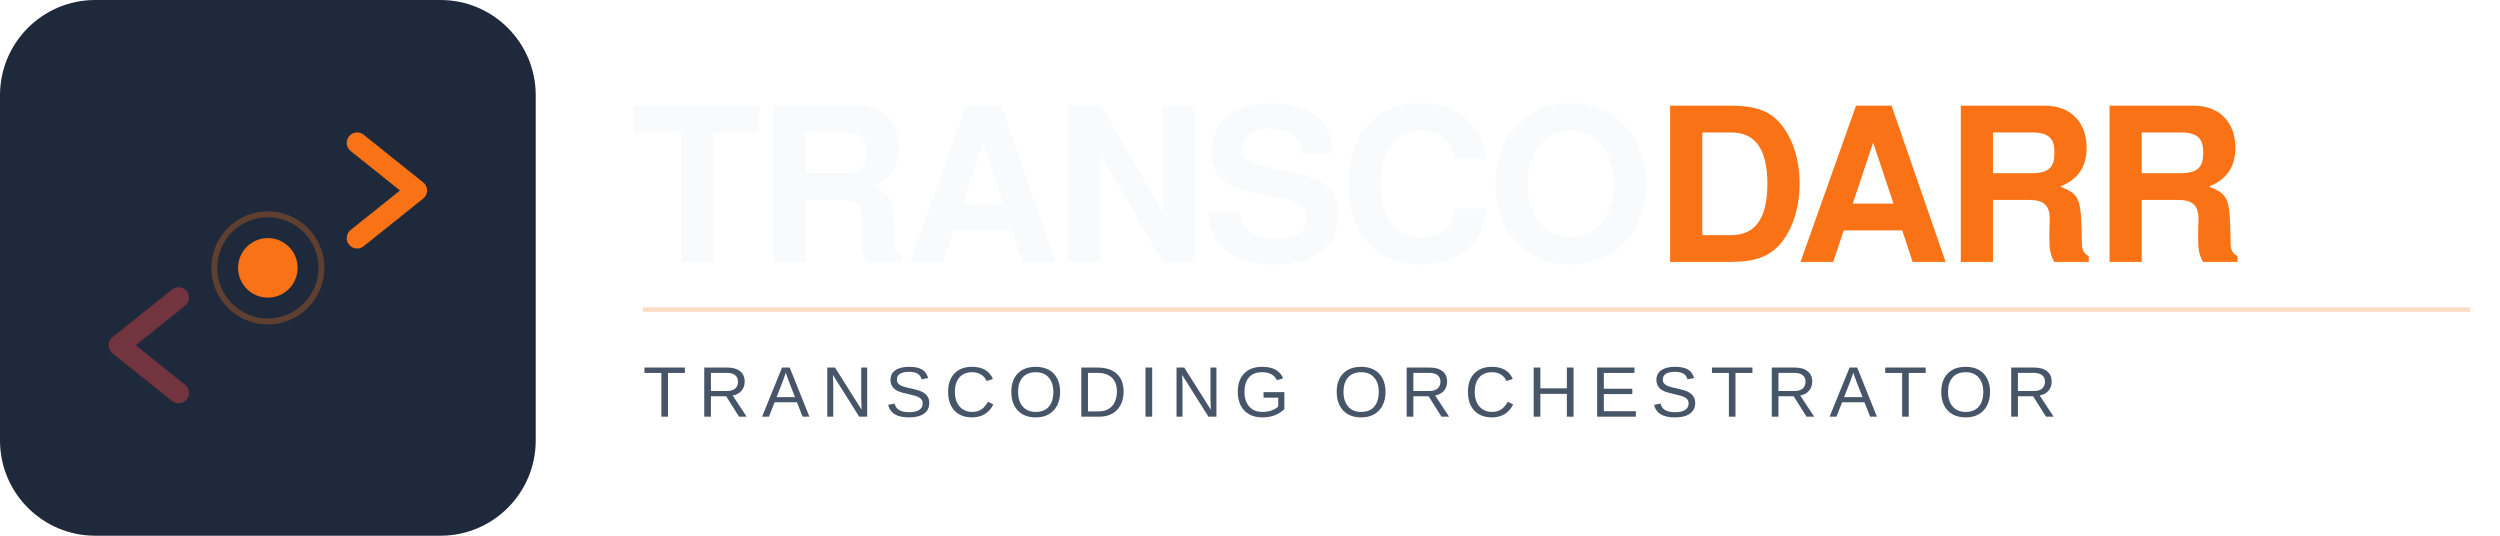
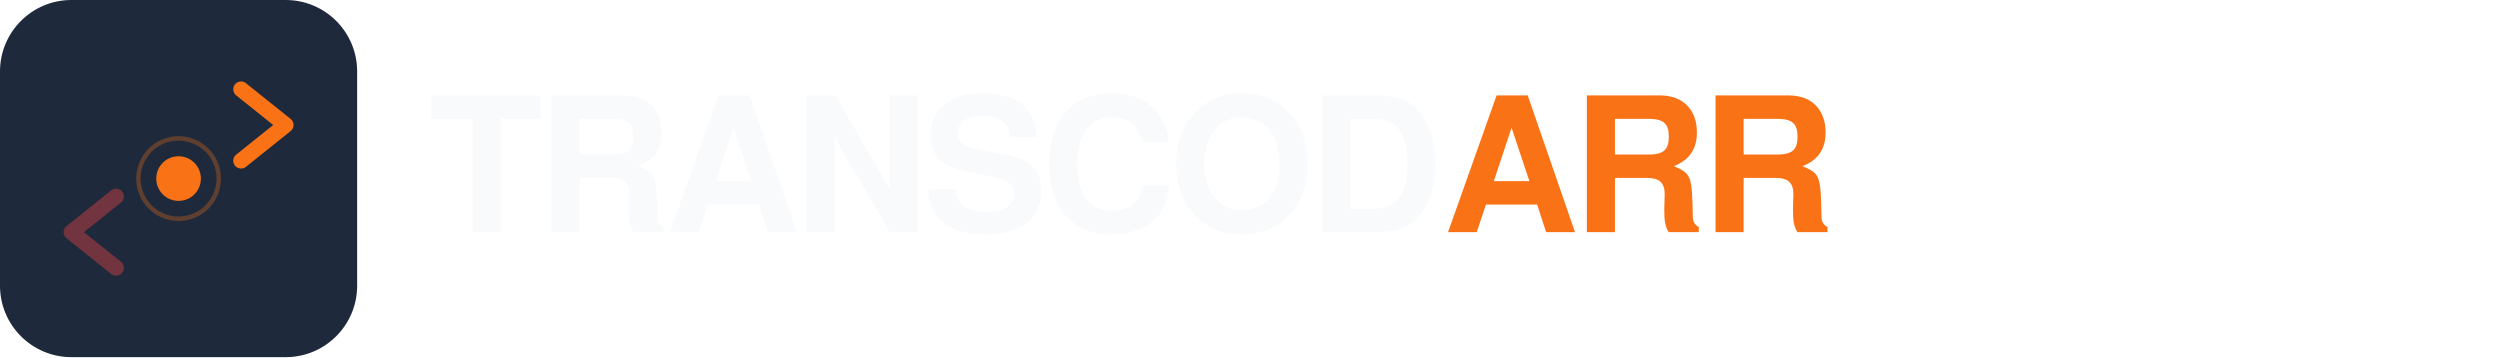
- <svg xmlns="http://www.w3.org/2000/svg" viewBox="0 0 420 90" width="420" height="90">
+ <svg xmlns="http://www.w3.org/2000/svg" viewBox="0 0 560 80" width="560" height="80">
  <defs>
    <linearGradient id="arrowGrad" x1="0%" y1="0%" x2="100%" y2="0%">
      <stop offset="0%" style="stop-color:#EF4444" />
      <stop offset="100%" style="stop-color:#F97316" />
    </linearGradient>
    <linearGradient id="arrowGradFade" x1="0%" y1="0%" x2="100%" y2="0%">
      <stop offset="0%" style="stop-color:#EF4444;stop-opacity:0.4" />
      <stop offset="100%" style="stop-color:#F97316;stop-opacity:0.4" />
    </linearGradient>
  </defs>
-   <rect x="0" y="0" width="90" height="90" rx="16" fill="#1E293B" />
-   <path d="M 12 32 L 68 32" stroke="url(#arrowGrad)" stroke-width="3.5" stroke-linecap="round" />
-   <path d="M 60 24 L 70 32 L 60 40" fill="none" stroke="#F97316" stroke-width="3.5" stroke-linecap="round" stroke-linejoin="round" />
-   <path d="M 78 58 L 22 58" stroke="url(#arrowGradFade)" stroke-width="3.5" stroke-linecap="round" />
-   <path d="M 30 50 L 20 58 L 30 66" fill="none" stroke="#EF4444" stroke-width="3.5" stroke-linecap="round" stroke-linejoin="round" opacity="0.4" />
-   <circle cx="45" cy="45" r="5" fill="#F97316" />
-   <circle cx="45" cy="45" r="9" fill="none" stroke="#F97316" stroke-width="1" opacity="0.3" />
-   <text x="106" y="44" font-family="'Arial Black', 'Helvetica Neue', sans-serif" font-size="36" font-weight="900" fill="#F8FAFC" letter-spacing="-1">TRANSCO<tspan fill="#F97316">DARR</tspan>
+   <rect x="0" y="0" width="80" height="80" rx="16" fill="#1E293B" />
+   <path d="M 10 28 L 62 28" stroke="url(#arrowGrad)" stroke-width="3.5" stroke-linecap="round" />
+   <path d="M 54 20 L 64 28 L 54 36" fill="none" stroke="#F97316" stroke-width="3.5" stroke-linecap="round" stroke-linejoin="round" />
+   <path d="M 70 52 L 18 52" stroke="url(#arrowGradFade)" stroke-width="3.5" stroke-linecap="round" />
+   <path d="M 26 44 L 16 52 L 26 60" fill="none" stroke="#EF4444" stroke-width="3.5" stroke-linecap="round" stroke-linejoin="round" opacity="0.4" />
+   <circle cx="40" cy="40" r="5" fill="#F97316" />
+   <circle cx="40" cy="40" r="9" fill="none" stroke="#F97316" stroke-width="1" opacity="0.3" />
+   <text x="96" y="52" font-family="'Arial Black', 'Helvetica Neue', sans-serif" font-size="42" font-weight="900" fill="#F8FAFC" letter-spacing="-1.5">TRANSCOD<tspan fill="#F97316">ARR</tspan>
  </text>
-   <line x1="108" y1="52" x2="415" y2="52" stroke="#F97316" stroke-width="0.75" opacity="0.25" />
-   <text x="108" y="70" font-family="'Arial', Helvetica, sans-serif" font-size="12" font-weight="300" fill="#475569" letter-spacing="2">TRANSCODING ORCHESTRATOR</text>
</svg>
